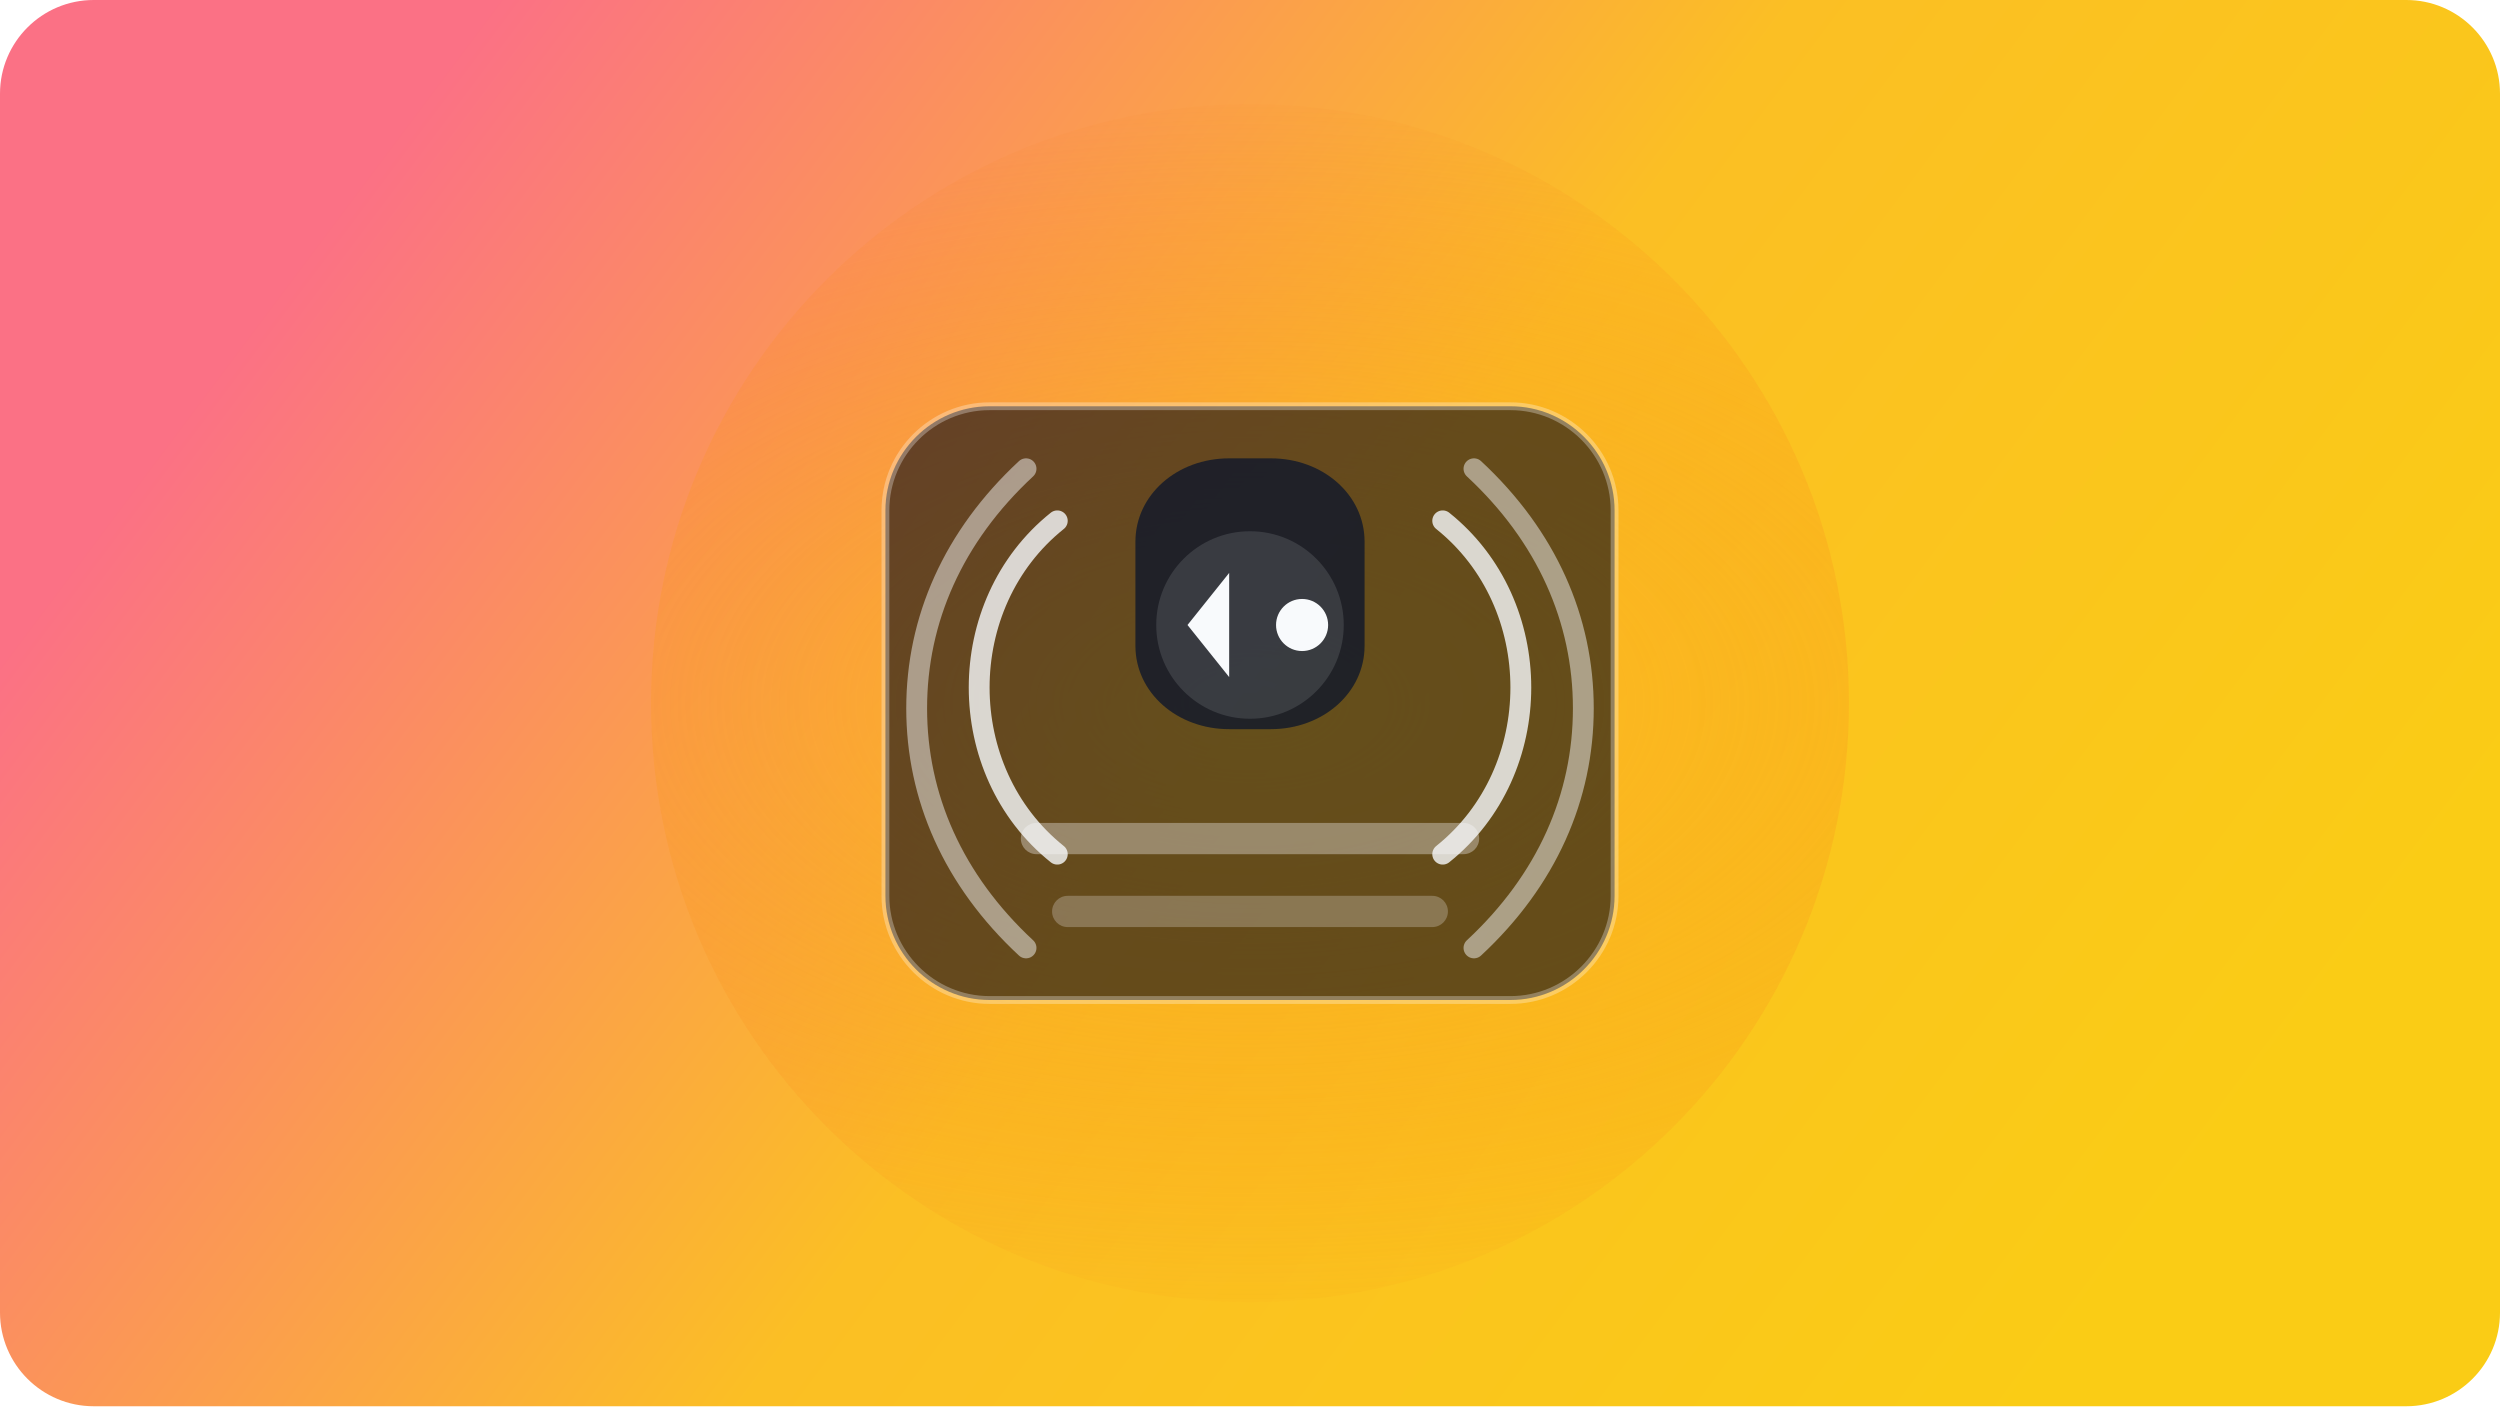
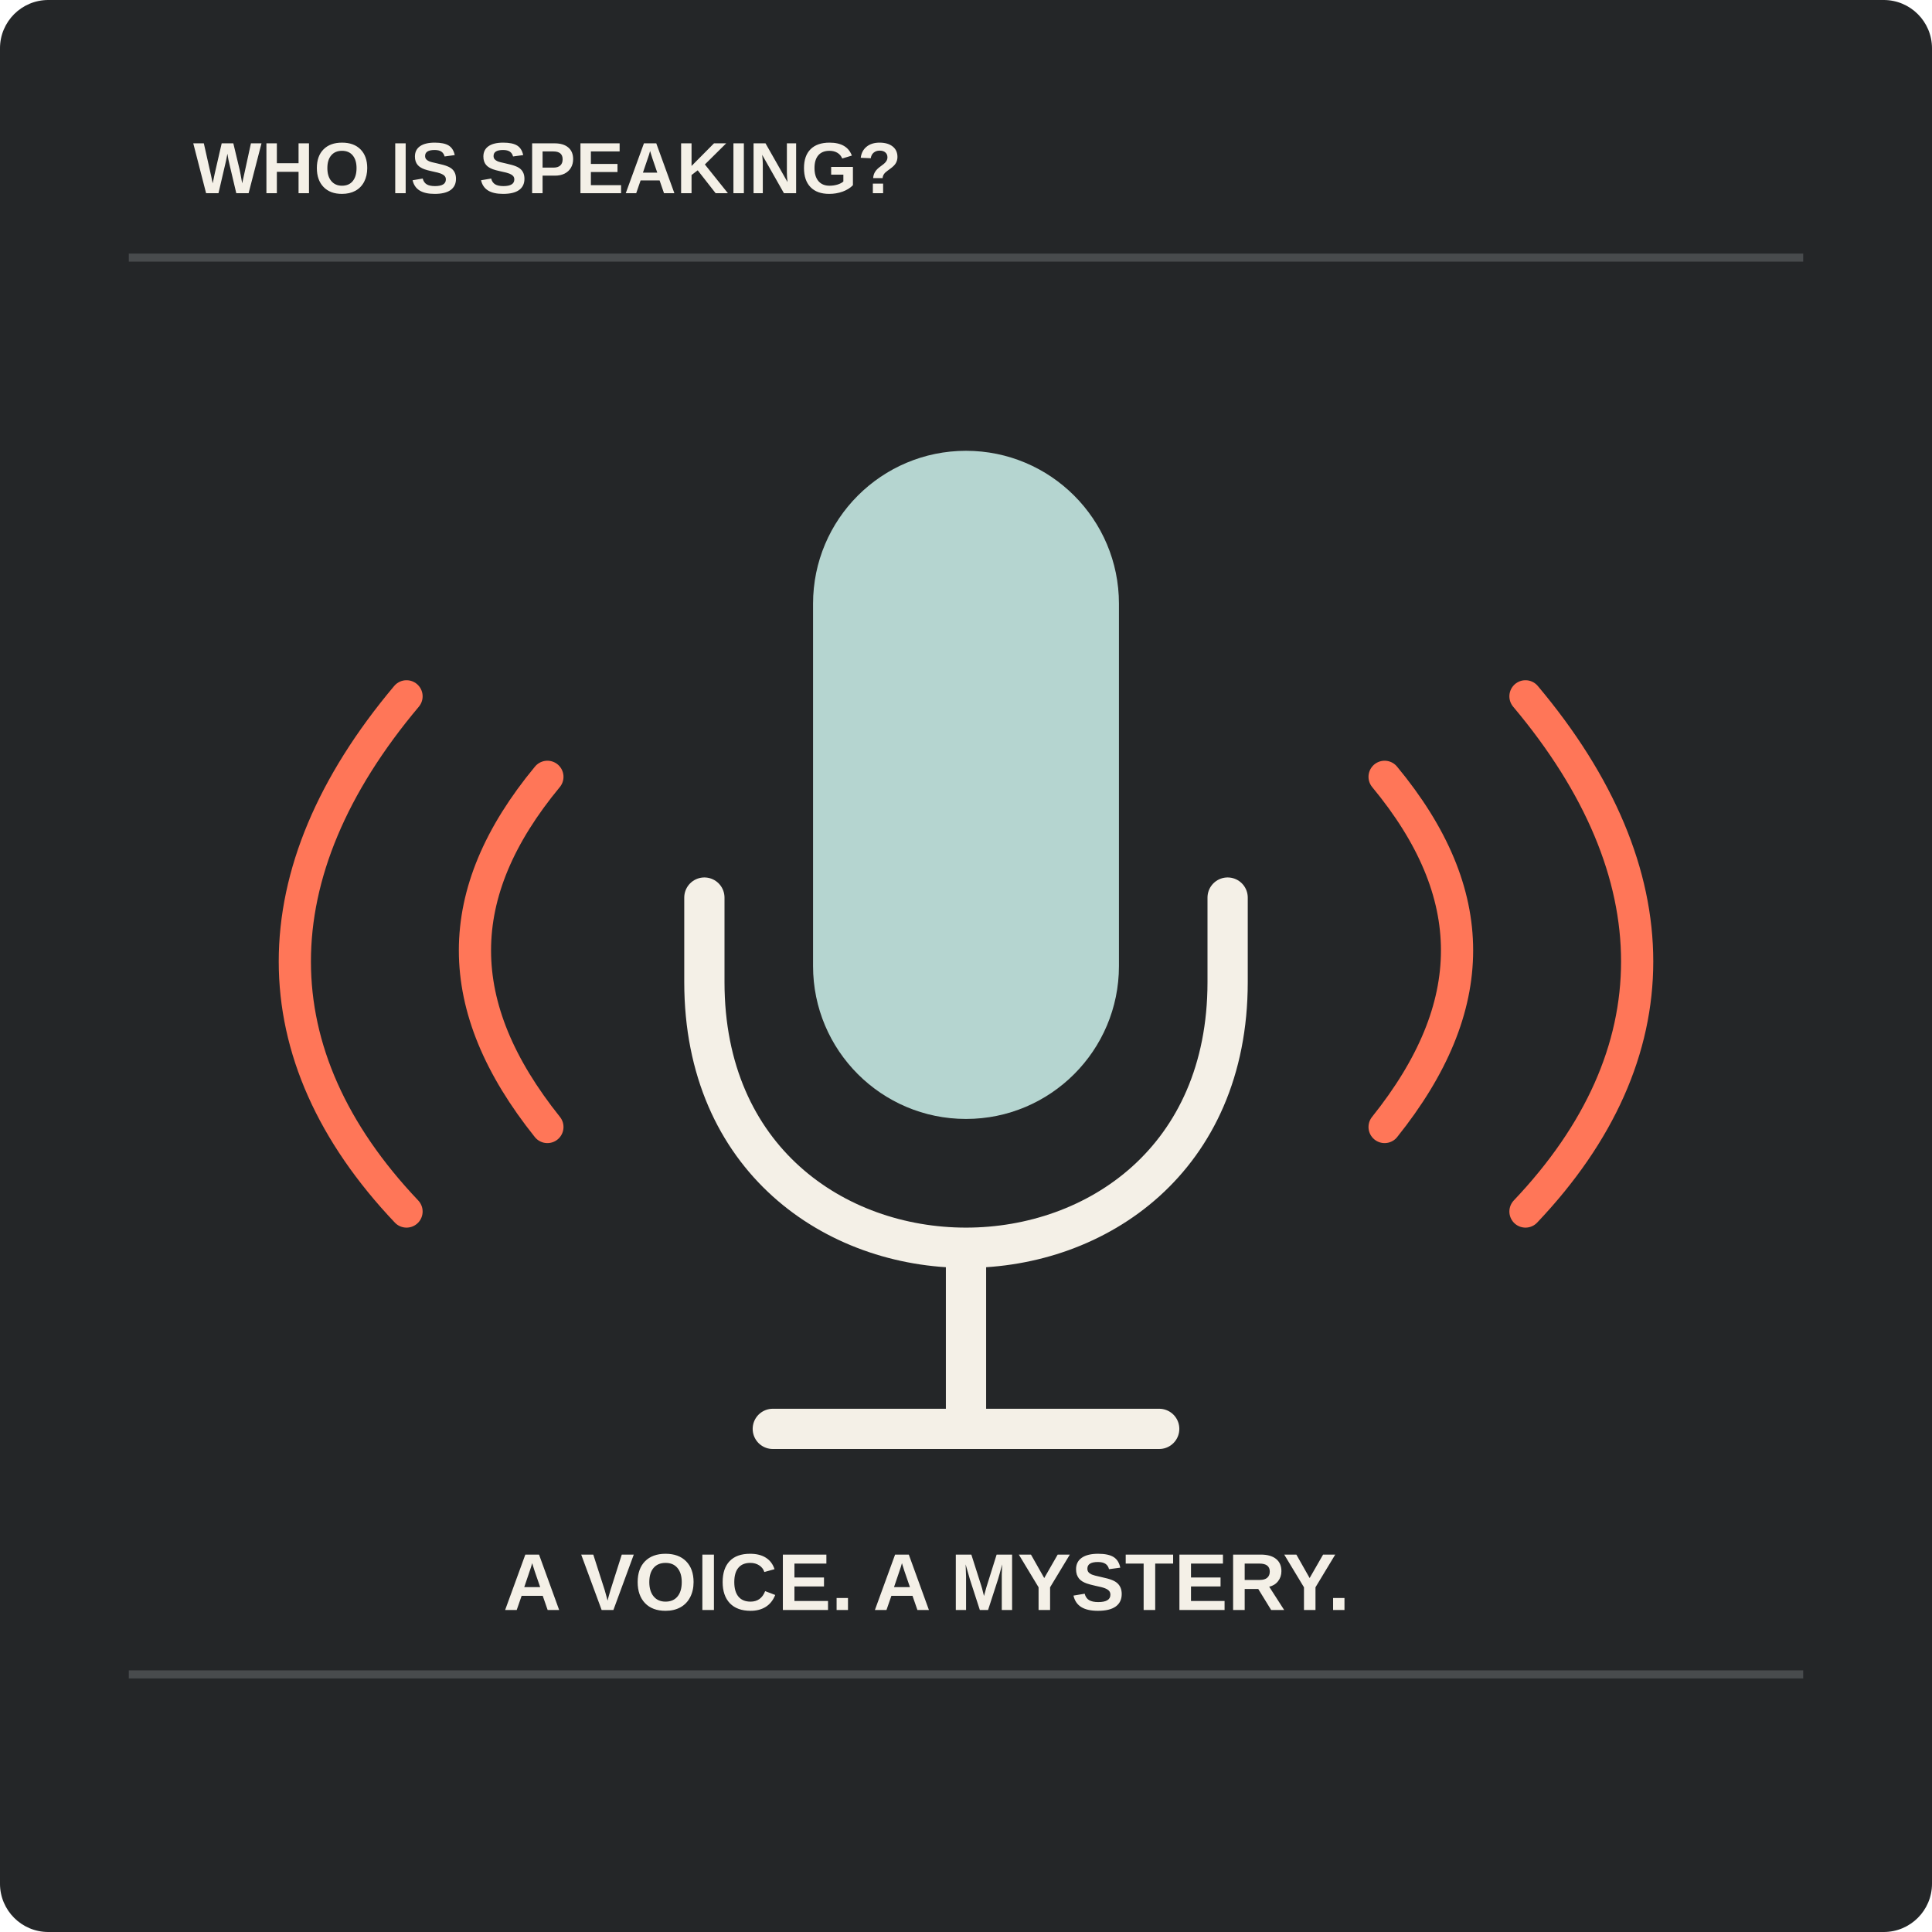
- <svg xmlns="http://www.w3.org/2000/svg" width="960" height="540" viewBox="0 0 960 540" fill="none">
-   <defs>
-     <linearGradient id="bg" x1="160" y1="40" x2="800" y2="520" gradientUnits="userSpaceOnUse">
-       <stop stop-color="#fb7185" />
-       <stop offset="0.5" stop-color="#fbbf24" />
-       <stop offset="1" stop-color="#facc15" />
-     </linearGradient>
-     <radialGradient id="glow" cx="0" cy="0" r="1" gradientTransform="translate(480 270) rotate(90) scale(250 460)" gradientUnits="userSpaceOnUse">
-       <stop stop-color="rgba(251, 191, 36, 0.6)" />
-       <stop offset="1" stop-color="rgba(249, 115, 22, 0)" />
-     </radialGradient>
-   </defs>
-   <rect width="960" height="540" rx="36" fill="url(#bg)" />
-   <circle cx="480" cy="270" r="230" fill="url(#glow)" />
-   <path d="M380 156H580C602 156 620 174 620 196V344C620 366 602 384 580 384H380C358 384 340 366 340 344V196C340 174 358 156 380 156Z" fill="rgba(2,6,23,0.6)" stroke="rgba(255,255,255,0.3)" stroke-width="3" />
-   <path d="M436 208C436 190 452 176 472 176H488C508 176 524 190 524 208V248C524 266 508 280 488 280H472C452 280 436 266 436 248V208Z" fill="#0f172a" opacity="0.8" />
-   <rect x="444" y="204" width="72" height="72" rx="36" fill="#f8fafc" fill-opacity="0.12" />
-   <path d="M456 240L472 220V260L456 240Z" fill="#f8fafc" />
-   <circle cx="500" cy="240" r="10" fill="#f8fafc" />
-   <g stroke="#f8fafc" stroke-width="8" stroke-linecap="round" opacity="0.8">
-     <path d="M554 200C574 216 584 240 584 264C584 288 574 312 554 328" />
-     <path d="M566 180C594 206 608 238 608 272C608 306 594 338 566 364" opacity="0.6" />
-     <path d="M406 200C386 216 376 240 376 264C376 288 386 312 406 328" />
-     <path d="M394 180C366 206 352 238 352 272C352 306 366 338 394 364" opacity="0.6" />
-   </g>
-   <rect x="392" y="316" width="176" height="12" rx="6" fill="rgba(248, 250, 252, 0.35)" />
-   <rect x="404" y="344" width="152" height="12" rx="6" fill="rgba(248, 250, 252, 0.25)" />
+ <svg xmlns="http://www.w3.org/2000/svg" width="480" height="480" viewBox="0 0 480 480" fill="none" role="img" aria-labelledby="title">
+   <rect width="480" height="480" rx="12" fill="#242628" />
+   <path d="M32 64H448M32 416H448" stroke="#484b4d" stroke-width="2" />
+   <text x="48" y="48" font-family="Arial,sans-serif" font-size="18" font-weight="700" fill="#f4f0e7">WHO IS SPEAKING?</text>
+   <rect x="202" y="112" width="76" height="166" rx="38" fill="#b5d5d0" />
+   <path d="M175 223V244C175 332 305 332 305 244V223M240 310V354M192 355H288" stroke="#f4f0e7" stroke-width="10" stroke-linecap="round" />
+   <path d="M101 173C64 217 64 262 101 301M136 193C112 222 112 250 136 280M379 173C416 217 416 262 379 301M344 193C368 222 368 250 344 280" stroke="#ff7658" stroke-width="8" stroke-linecap="round" />
+   <text x="125" y="400" font-family="Arial,sans-serif" font-size="20" font-weight="700" fill="#f4f0e7">A VOICE. A MYSTERY.</text>
</svg>
